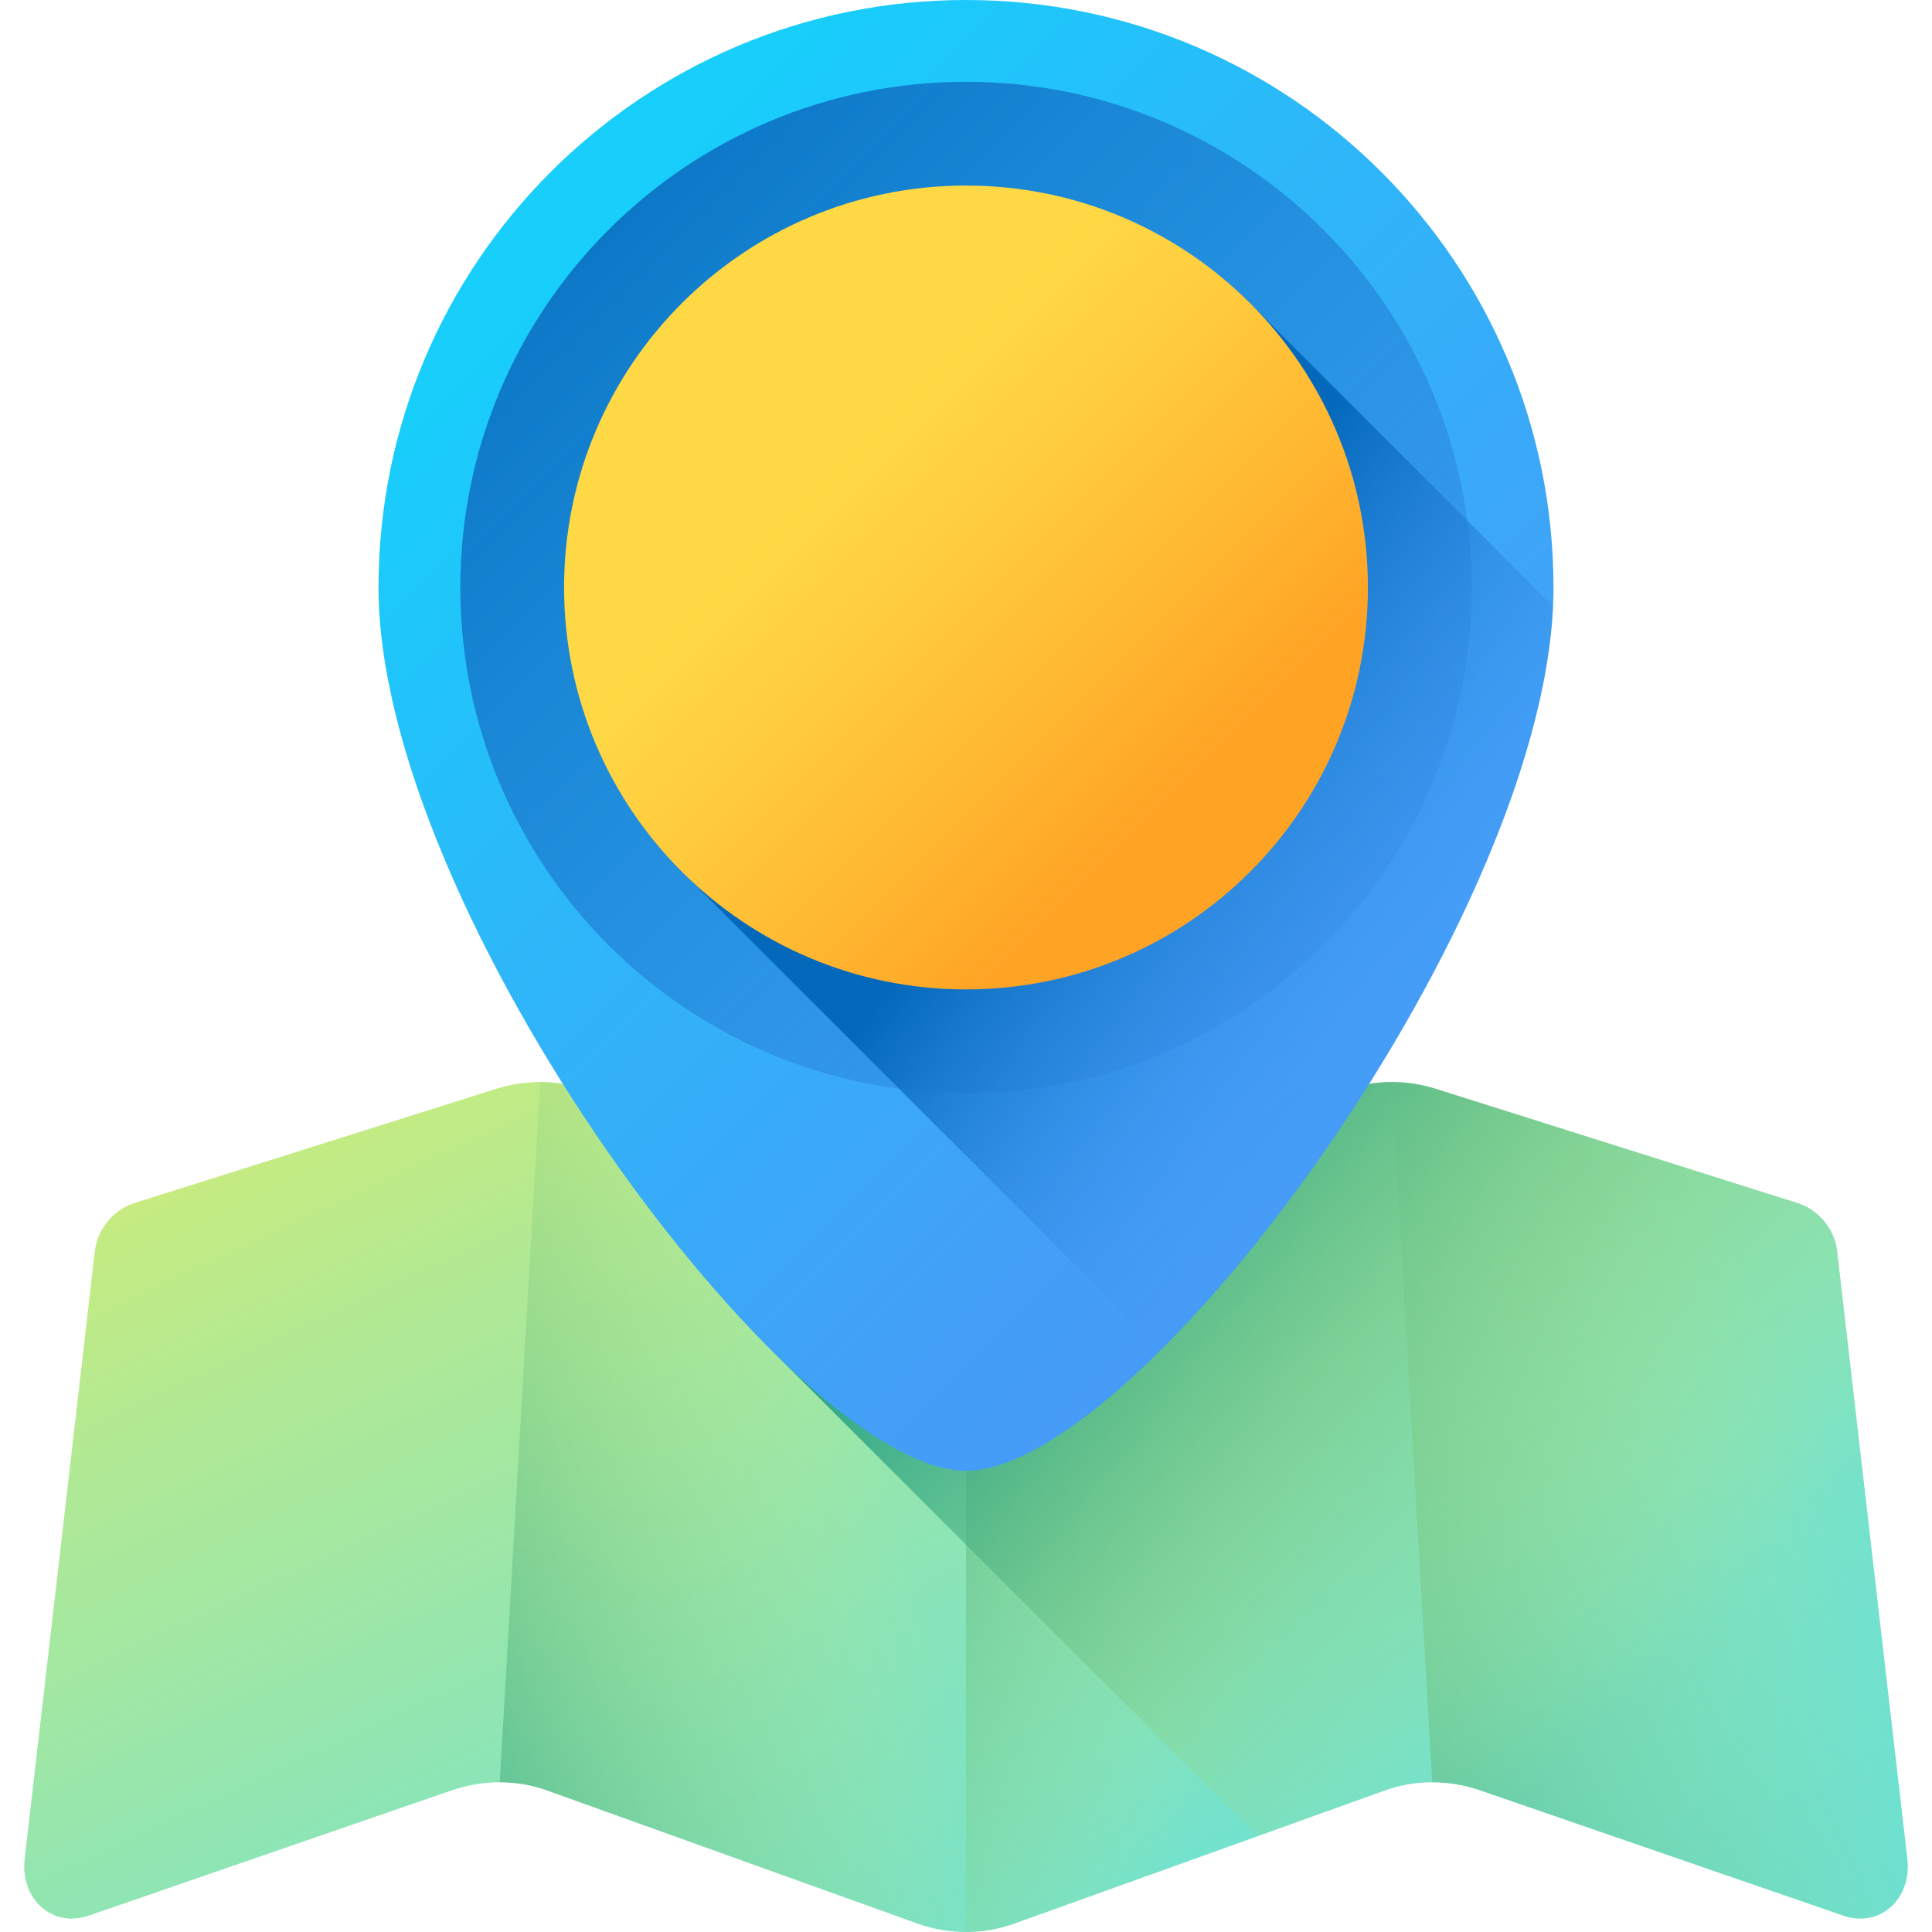
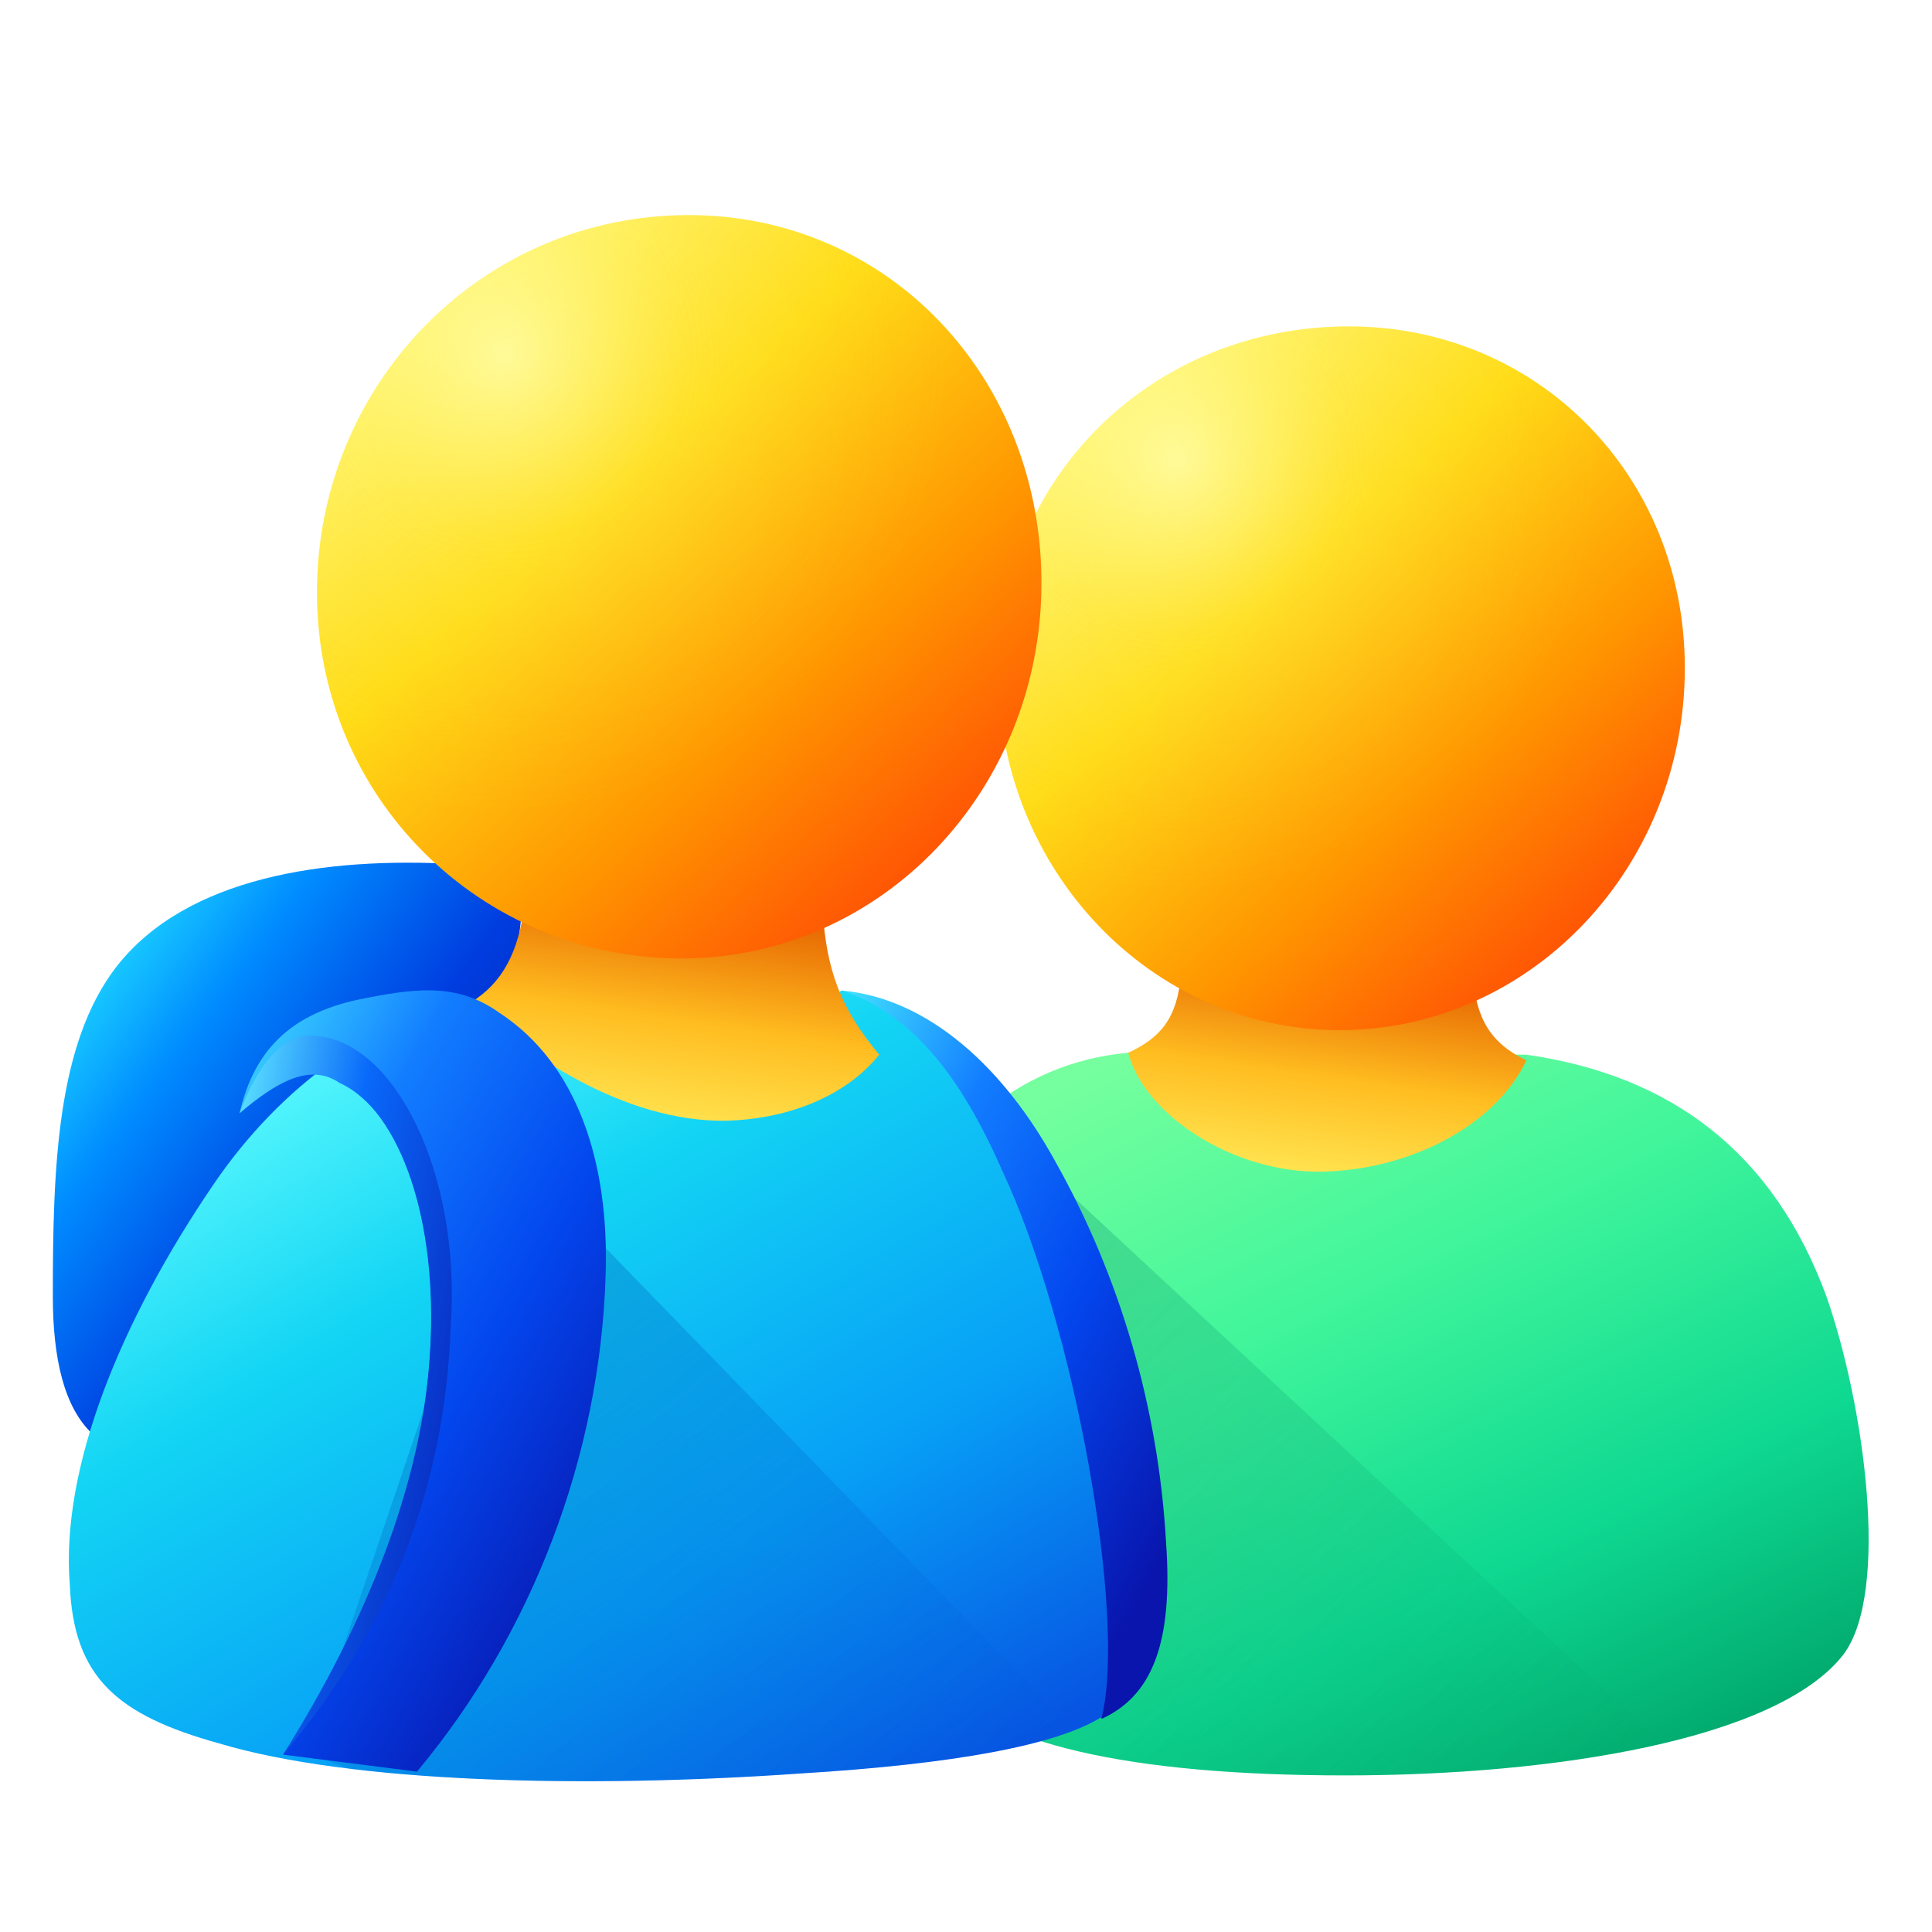
- <svg xmlns="http://www.w3.org/2000/svg" xmlns:xlink="http://www.w3.org/1999/xlink" id="Capa_1" enable-background="new 0 0 510 510" height="512" viewBox="0 0 510 510" width="512">
-   <linearGradient id="SVGID_1_" gradientUnits="userSpaceOnUse" x1="162.993" x2="322.783" y1="235.429" y2="577.331">
-     <stop offset="0" stop-color="#cdec7a" />
-     <stop offset=".216" stop-color="#b0e995" />
-     <stop offset=".561" stop-color="#87e4bb" />
-     <stop offset=".835" stop-color="#6ee1d2" />
-     <stop offset="1" stop-color="#65e0db" />
-   </linearGradient>
-   <linearGradient id="lg1">
-     <stop offset="0" stop-color="#cdec7a" stop-opacity="0" />
-     <stop offset=".235" stop-color="#9ad57d" stop-opacity=".235" />
-     <stop offset=".604" stop-color="#51b482" stop-opacity=".604" />
-     <stop offset=".868" stop-color="#239f85" stop-opacity=".868" />
-     <stop offset="1" stop-color="#119786" />
-   </linearGradient>
-   <linearGradient id="SVGID_2_" gradientUnits="userSpaceOnUse" x1="481.376" x2="258.725" xlink:href="#lg1" y1="372.913" y2="474.263" />
-   <linearGradient id="SVGID_3_" gradientUnits="userSpaceOnUse" x1="349.341" x2="196.119" xlink:href="#lg1" y1="415.493" y2="344.468" />
-   <linearGradient id="SVGID_4_" gradientUnits="userSpaceOnUse" x1="232.608" x2="45.869" xlink:href="#lg1" y1="386.977" y2="446.83" />
-   <linearGradient id="SVGID_5_" gradientUnits="userSpaceOnUse" x1="439.406" x2="275.589" xlink:href="#lg1" y1="438.253" y2="270.887" />
-   <linearGradient id="SVGID_6_" gradientUnits="userSpaceOnUse" x1="150.965" x2="405.15" y1="67.755" y2="321.941">
-     <stop offset="0" stop-color="#18cefb" />
-     <stop offset=".297" stop-color="#2bb9f9" />
-     <stop offset=".735" stop-color="#42a0f7" />
-     <stop offset="1" stop-color="#4a97f6" />
-   </linearGradient>
-   <linearGradient id="lg2">
-     <stop offset="0" stop-color="#4a97f6" stop-opacity="0" />
-     <stop offset="1" stop-color="#0469bb" />
-   </linearGradient>
-   <linearGradient id="SVGID_7_" gradientUnits="userSpaceOnUse" x1="471.534" x2="125.504" xlink:href="#lg2" y1="371.614" y2="25.584" />
-   <linearGradient id="SVGID_8_" gradientUnits="userSpaceOnUse" x1="379.739" x2="286.075" xlink:href="#lg2" y1="264.123" y2="193.478" />
-   <linearGradient id="SVGID_9_" gradientUnits="userSpaceOnUse" x1="220.009" x2="310.609" y1="120.089" y2="210.69">
-     <stop offset="0" stop-color="#ffd945" />
-     <stop offset=".304" stop-color="#ffcd3e" />
-     <stop offset=".856" stop-color="#ffad2b" />
-     <stop offset="1" stop-color="#ffa325" />
-   </linearGradient>
-   <g>
-     <g>
-       <path d="m355.954 287.443-89.226 29.233c-7.621 2.497-15.835 2.497-23.456 0l-89.226-29.233c-7.379-2.418-15.451-2.418-23.109 0l-95.405 30.118c-5.58 1.761-9.82 6.871-10.49 12.672l-18.527 160.451c-1.231 10.662 7.319 18.296 16.887 14.995l95.745-33.034c8.401-2.898 17.24-2.898 25.306 0l97.687 35.103c8.356 3.003 17.365 3.003 25.722 0l97.687-35.103c8.066-2.898 16.905-2.898 25.306 0l95.745 33.034c9.567 3.301 18.118-4.333 16.887-14.995l-18.527-160.451c-.67-5.801-4.91-10.911-10.49-12.672l-95.405-30.118c-7.66-2.418-15.732-2.418-23.111 0z" fill="url(#SVGID_1_)" />
-       <path d="m474.468 317.561-95.405-30.118c-3.831-1.209-7.764-1.814-11.659-1.814l10.671 184.841c4.265 0 8.575.724 12.778 2.175l95.745 33.034c9.567 3.301 18.118-4.333 16.887-14.995l-18.527-160.451c-.669-5.801-4.91-10.911-10.49-12.672z" fill="url(#SVGID_2_)" />
-       <path d="m267.861 507.748 97.687-35.103c4.036-1.45 8.262-2.175 12.527-2.175l-10.671-184.841c-3.895 0-7.758.604-11.45 1.814l-89.226 29.233c-3.808 1.248-7.767 1.872-11.728 1.872v191.451c4.344 0 8.686-.751 12.861-2.251z" fill="url(#SVGID_3_)" />
-       <path d="m255 318.548c-3.961 0-7.92-.624-11.728-1.872l-89.226-29.233c-3.692-1.209-7.555-1.814-11.45-1.814l-10.672 184.841c4.265 0 8.492.724 12.527 2.175l97.687 35.103c4.175 1.5 8.516 2.251 12.861 2.251z" fill="url(#SVGID_4_)" />
+ <svg xmlns="http://www.w3.org/2000/svg" viewBox="0 0 1024 1024" width="1024" height="1024">
+   <defs>
+     <linearGradient id="head-grad" x1="0.18" y1="0.12" x2="0.86" y2="0.91">
+       <stop offset="0" stop-color="#fff36a" />
+       <stop offset="0.32" stop-color="#ffdc17" />
+       <stop offset="0.68" stop-color="#ff9500" />
+       <stop offset="1" stop-color="#ff4c05" />
+     </linearGradient>
+     <radialGradient id="head-shine-grad" cx="0.26" cy="0.19" r="0.62">
+       <stop offset="0" stop-color="#ffffb1" stop-opacity="0.75" />
+       <stop offset="0.4" stop-color="#fff77b" stop-opacity="0.18" />
+       <stop offset="1" stop-color="#ffdb20" stop-opacity="0" />
+     </radialGradient>
+     <linearGradient id="neck-grad" x1="0.3" y1="1" x2="0.58" y2="0">
+       <stop offset="0" stop-color="#ffe653" />
+       <stop offset="0.48" stop-color="#ffbd20" />
+       <stop offset="1" stop-color="#e66400" />
+     </linearGradient>
+     <linearGradient id="mint-grad" x1="0.23" y1="0.02" x2="0.86" y2="0.97">
+       <stop offset="0" stop-color="#75ff9e" />
+       <stop offset="0.35" stop-color="#40f59b" />
+       <stop offset="0.7" stop-color="#0ed891" />
+       <stop offset="1" stop-color="#00a66b" />
+     </linearGradient>
+     <linearGradient id="mint-shadow-grad" x1="0" y1="0" x2="1" y2="0.9">
+       <stop offset="0" stop-color="#008a71" stop-opacity="0.35" />
+       <stop offset="1" stop-color="#008557" stop-opacity="0" />
+     </linearGradient>
+     <linearGradient id="blue-grad" x1="0.14" y1="0.06" x2="0.86" y2="1">
+       <stop offset="0" stop-color="#66ffff" />
+       <stop offset="0.31" stop-color="#13d5f4" />
+       <stop offset="0.68" stop-color="#079ff6" />
+       <stop offset="1" stop-color="#0754e2" />
+     </linearGradient>
+     <linearGradient id="blue-shadow-grad" x1="0" y1="0" x2="0.9" y2="1">
+       <stop offset="0" stop-color="#0073b9" stop-opacity="0.48" />
+       <stop offset="1" stop-color="#0054d5" stop-opacity="0.04" />
+     </linearGradient>
+     <linearGradient id="pack-grad" x1="0.1" y1="0.12" x2="0.85" y2="0.8">
+       <stop offset="0" stop-color="#1edaff" />
+       <stop offset="0.26" stop-color="#008cff" />
+       <stop offset="0.61" stop-color="#003de0" />
+       <stop offset="1" stop-color="#0723af" />
+     </linearGradient>
+     <linearGradient id="strap-grad" x1="0.05" y1="0" x2="0.81" y2="0.93">
+       <stop offset="0" stop-color="#3edaff" />
+       <stop offset="0.28" stop-color="#127dff" />
+       <stop offset="0.62" stop-color="#0347ef" />
+       <stop offset="1" stop-color="#0915ad" />
+     </linearGradient>
+     <linearGradient id="strap-edge-grad" x1="0" y1="0" x2="1" y2="0.65">
+       <stop offset="0" stop-color="#62eaff" />
+       <stop offset="0.45" stop-color="#0969fa" />
+       <stop offset="1" stop-color="#0929bf" />
+     </linearGradient>
+     <clipPath id="mint-clip">
+       <path d="M598 558C540 563 494 603 475 660C454 724 471 834 498 891C524 924 598 941 713 941C824 941 942 922 977 877C1002 844 988 744 968 687C940 611 886 570 809 559Z" />
+     </clipPath>
+     <clipPath id="blue-clip">
+       <path d="M249 530C199 540 149 575 113 628C64 700 32 778 37 840C39 889 62 909 116 924C186 945 310 948 424 940C506 935 560 925 584 910C597 857 570 703 531 620C509 570 483 537 446 525C404 552 307 560 249 530Z" />
+     </clipPath>
+   </defs>
+   <g id="companion-mint">
+     <path d="M598 558C540 563 494 603 475 660C454 724 471 834 498 891C524 924 598 941 713 941C824 941 942 922 977 877C1002 844 988 744 968 687C940 611 886 570 809 559Z" fill="url(#mint-grad)" />
+     <g clip-path="url(#mint-clip)">
+       <path d="M520 589L897 939L510 983L448 674Z" fill="url(#mint-shadow-grad)" />
    </g>
-     <path d="m390.854 472.645 95.745 33.035c9.568 3.301 18.118-4.333 16.887-14.995l-18.527-160.451c-.67-5.801-4.91-10.911-10.49-12.672l-95.405-30.118c-7.658-2.417-15.731-2.417-23.11 0l-89.226 29.233c-7.621 2.497-15.835 2.497-23.456 0l-89.226-29.233s32.757 52.716 51.959 71.323l125.95 125.95 33.593-12.071c8.066-2.9 16.905-2.9 25.306-.001z" fill="url(#SVGID_5_)" />
-     <g>
-       <path d="m410.08 155.08c0 85.648-109.193 233.16-155.08 233.16s-155.08-147.511-155.08-233.16 69.432-155.08 155.08-155.08 155.08 69.432 155.08 155.08z" fill="url(#SVGID_6_)" />
-       <circle cx="255" cy="155.08" fill="url(#SVGID_7_)" r="133.487" />
-       <path d="m332.028 82.124c-19.336-20.409-46.694-31.141-77.028-31.141-58.596 0-104.097 45.501-104.097 104.097 0 30.333 10.732 57.691 31.14 77.028l124.325 124.326c47.13-46.867 100.745-135.495 103.581-196.388z" fill="url(#SVGID_8_)" />
-       <circle cx="255" cy="155.08" fill="url(#SVGID_9_)" r="106.097" />
+     <path d="M626 516C624 540 615 550 598 558C606 590 653 622 701 621C748 620 793 596 809 562C786 551 782 535 780 513Z" fill="url(#neck-grad)" />
+     <path d="M893 354C893 460 811 546 710 546C610 546 529 461 529 356C529 254 610 173 715 173C815 173 893 252 893 354Z" fill="url(#head-grad)" />
+     <path d="M893 354C893 460 811 546 710 546C610 546 529 461 529 356C529 254 610 173 715 173C815 173 893 252 893 354Z" fill="url(#head-shine-grad)" />
+   </g>
+   <g id="traveler-blue">
+     <path d="M242 458C172 454 99 465 62 512C30 553 28 619 28 687C28 720 34 746 49 760L163 692L274 506L277 480Z" fill="url(#pack-grad)" />
+     <path d="M446 525C492 529 532 566 559 615C594 677 614 747 618 817C622 872 610 899 584 911L526 795L461 601Z" fill="url(#strap-grad)" />
+     <path d="M249 530C199 540 149 575 113 628C64 700 32 778 37 840C39 889 62 909 116 924C186 945 310 948 424 940C506 935 560 925 584 910C597 857 570 703 531 620C509 570 483 537 446 525C404 552 307 560 249 530Z" fill="url(#blue-grad)" />
+     <g clip-path="url(#blue-clip)">
+       <path d="M271 610L577 925L310 985L163 929Z" fill="url(#blue-shadow-grad)" />
    </g>
+     <path d="M278 479C275 505 266 521 250 531C277 558 331 595 385 594C421 593 450 579 466 559C446 535 438 515 436 482Z" fill="url(#neck-grad)" />
+     <path d="M150 930C198 862 224 787 228 716C233 645 210 584 176 571C158 565 141 576 127 590C135 555 156 536 194 529C224 523 244 522 265 537C306 564 323 616 321 676C318 772 282 866 221 939Z" fill="url(#strap-grad)" />
+     <path d="M127 590C137 563 151 547 167 549C210 552 244 623 239 701C236 791 205 865 150 930C194 860 224 786 228 716C232 648 213 589 180 574C164 563 146 574 127 590Z" fill="url(#strap-edge-grad)" />
+     <path d="M552 309C552 418 468 508 361 508C255 508 168 423 168 314C168 204 255 114 365 114C471 114 552 200 552 309Z" fill="url(#head-grad)" />
+     <path d="M552 309C552 418 468 508 361 508C255 508 168 423 168 314C168 204 255 114 365 114C471 114 552 200 552 309Z" fill="url(#head-shine-grad)" />
  </g>
</svg>
